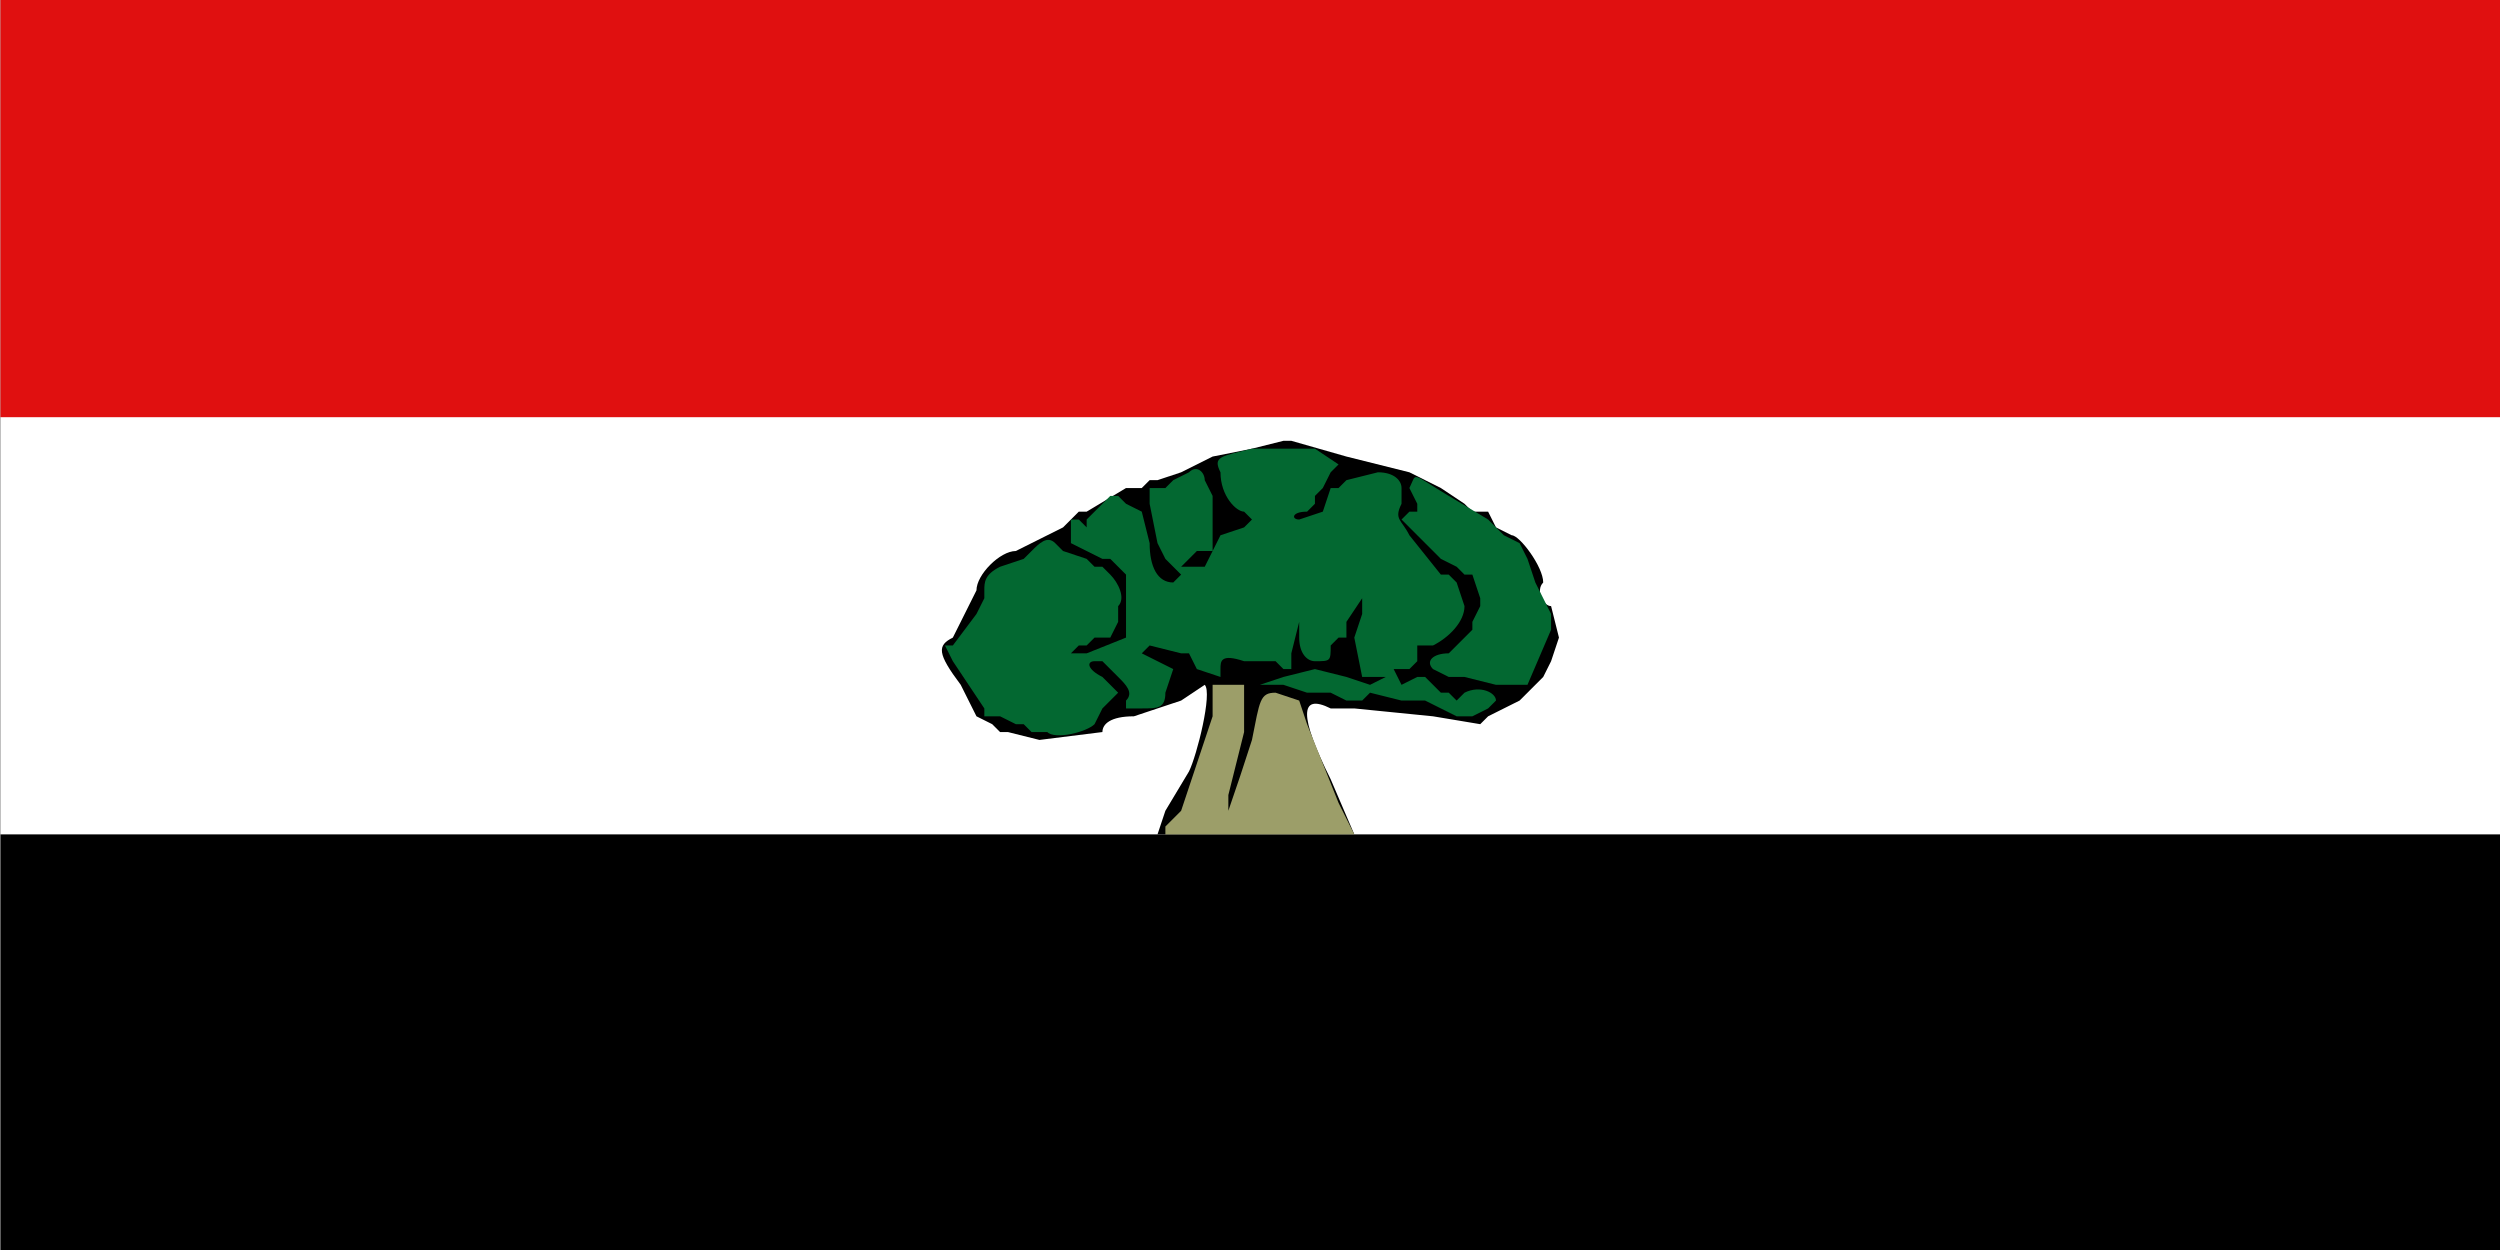
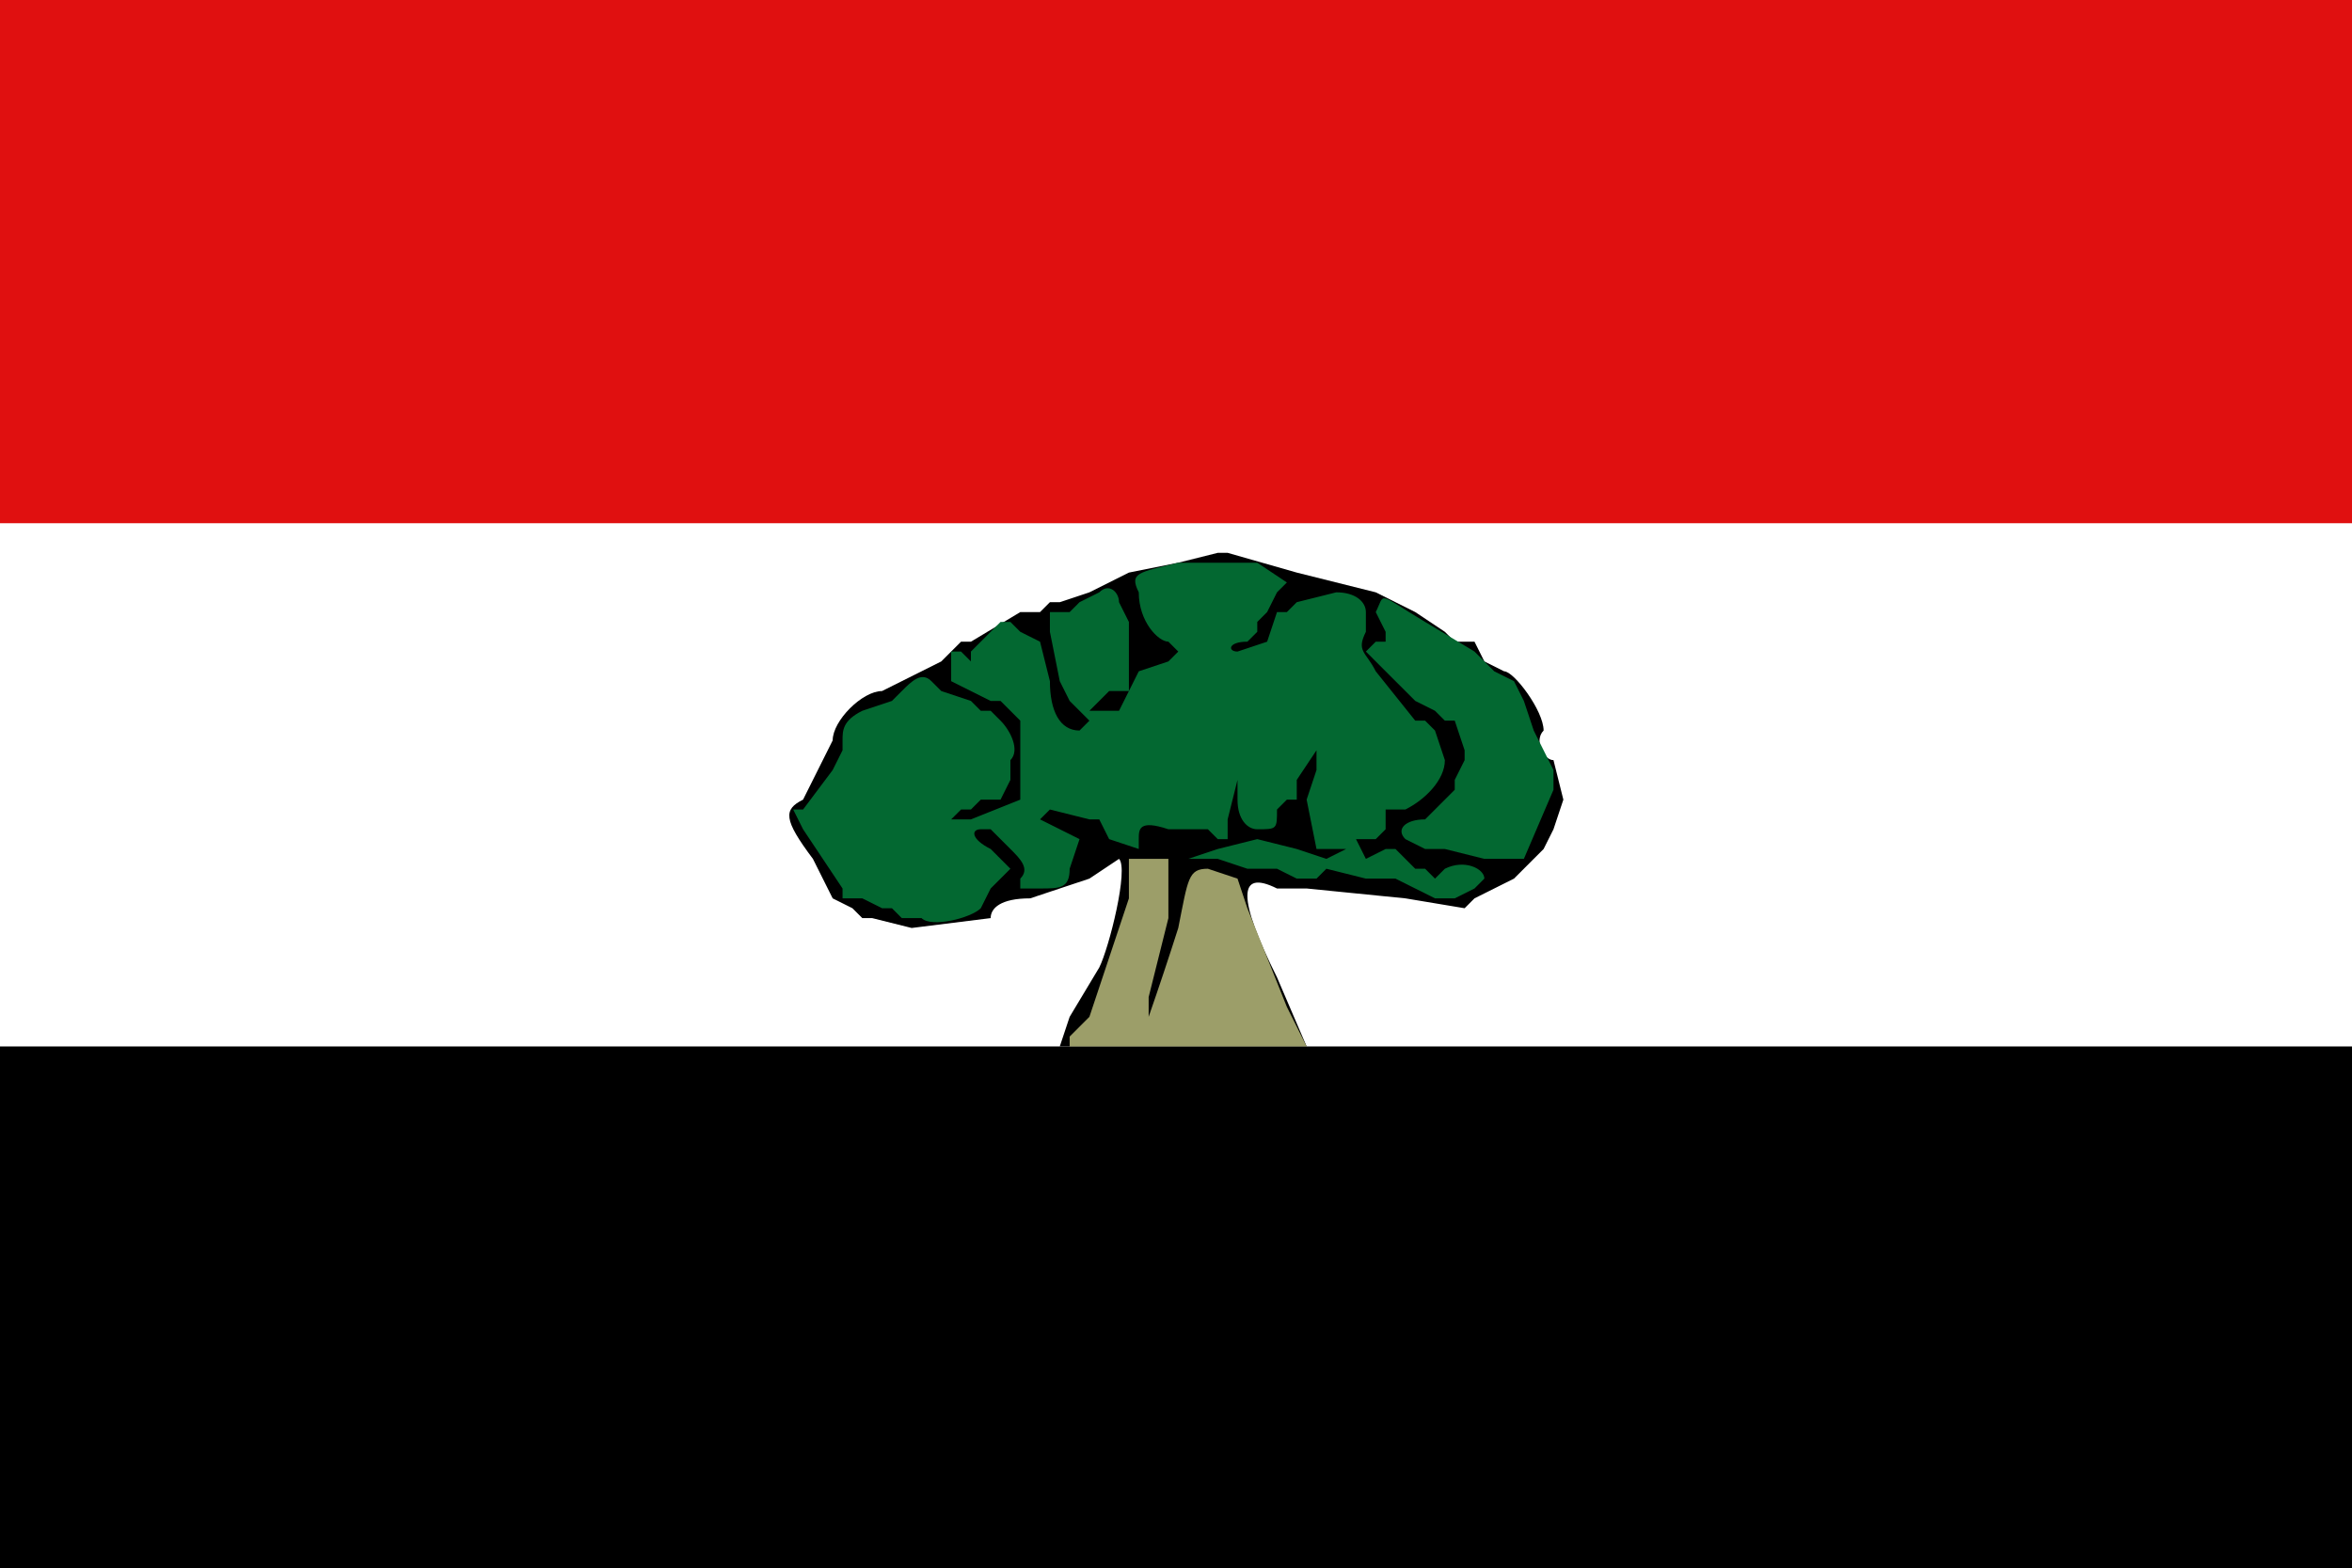
- <svg xmlns="http://www.w3.org/2000/svg" width="1200" height="600" viewBox="0 0 317.5 158.8">
+ <svg xmlns="http://www.w3.org/2000/svg" width="30" height="20" viewBox="52.92 0 211.7 158.8">
  <path d="M0 0h318v159H0z" />
  <path fill="#fff" d="M0 0h318v106H0z" />
  <path fill="#e01010" d="M0 0h318v53H0z" />
  <path d="M172 106h-25l1-3 3-5c1-2 3-10 2-11l-3 2-6 2c-3 0-4 1-4 2l-8 1-4-1h-1l-1-1-2-1-2-4c-3-4-3-5-1-6l3-6c0-2 3-5 5-5l2-1 2-1 2-1 2-2h1l5-3h2l1-1h1l3-1 4-2 5-1 4-1h1l7 2 8 2 4 2 3 2 1 1h2l1 2 2 1c1 0 4 4 4 6-1 1 0 3 1 3l1 4-1 3-1 2-3 3-2 1-2 1-1 1-6-1-10-1h-3c-4-2-4 1 0 9z" />
  <path fill="#036831" d="M133 93h-2l-1-1h-1l-2-1h-2v-1l-2-3-2-3-1-2h1l3-4 1-2v-1c0-1 0-2 2-3l3-1 1-1c1-1 2-2 3-1l1 1 3 1 1 1h1l1 1c1 1 2 3 1 4v2l-1 2h-2l-1 1h-1l-1 1h2l5-2v-8l-2-2h-1l-2-1-2-1v-3h1l1 1v-1l2-2 1-1h1l1 1 2 1 1 4c0 3 1 5 3 5l1-1-1-1-1-1-1-2-1-5v-2h2l1-1 2-1c1-1 2 0 2 1l1 2v7h-2l-2 2h3l2-4 3-1 1-1-1-1c-1 0-3-2-3-5-1-2 0-2 4-3h8l3 2-1 1-1 2-1 1v1l-1 1c-2 0-2 1-1 1l3-1 1-3h1l1-1 4-1c2 0 3 1 3 2v2c-1 2 0 2 1 4l4 5h1l1 1 1 3c0 2-2 4-4 5h-2v2l-1 1h-2l1 2 2-1h1l1 1 1 1h1l1 1 1-1c2-1 4 0 4 1l-1 1-2 1h-2l-2-1-2-1h-3l-4-1-1 1h-2l-2-1h-3l-3-1h-3l3-1 4-1 4 1 3 1 2-1h-3l-1-5 1-3v-2l-2 3v2h-1l-1 1c0 2 0 2-2 2-1 0-2-1-2-3v-2l-1 4v2h-1l-1-1h-4c-3-1-3 0-3 1v1l-3-1-1-2h-1l-4-1-1 1 2 1 2 1-1 3c0 2-1 2-3 2h-2v-1c1-1 0-2-1-3l-1-1-1-1h-1c-1 0-1 1 1 2l2 2-2 2-1 2c-1 1-5 2-6 1z" />
  <path fill="#036831" d="m190 87-4-1h-2l-2-1c-1-1 0-2 2-2l3-3v-1l1-2v-1l-1-3h-1l-1-1-2-1-1-1-2-2-2-2 1-1h1v-1l-1-2c1-2 0-2 5 1l5 3 1 1 1 1 2 1 1 2 1 3 2 4v2l-3 7h-4z" />
  <path fill="#9c9e69" d="m148 105 2-2 4-12v-4h4v6l-2 8v2a359 359 0 0 0 3-9c1-5 1-6 3-6l3 1 1 3 4 10 2 4h-24z" />
</svg>
